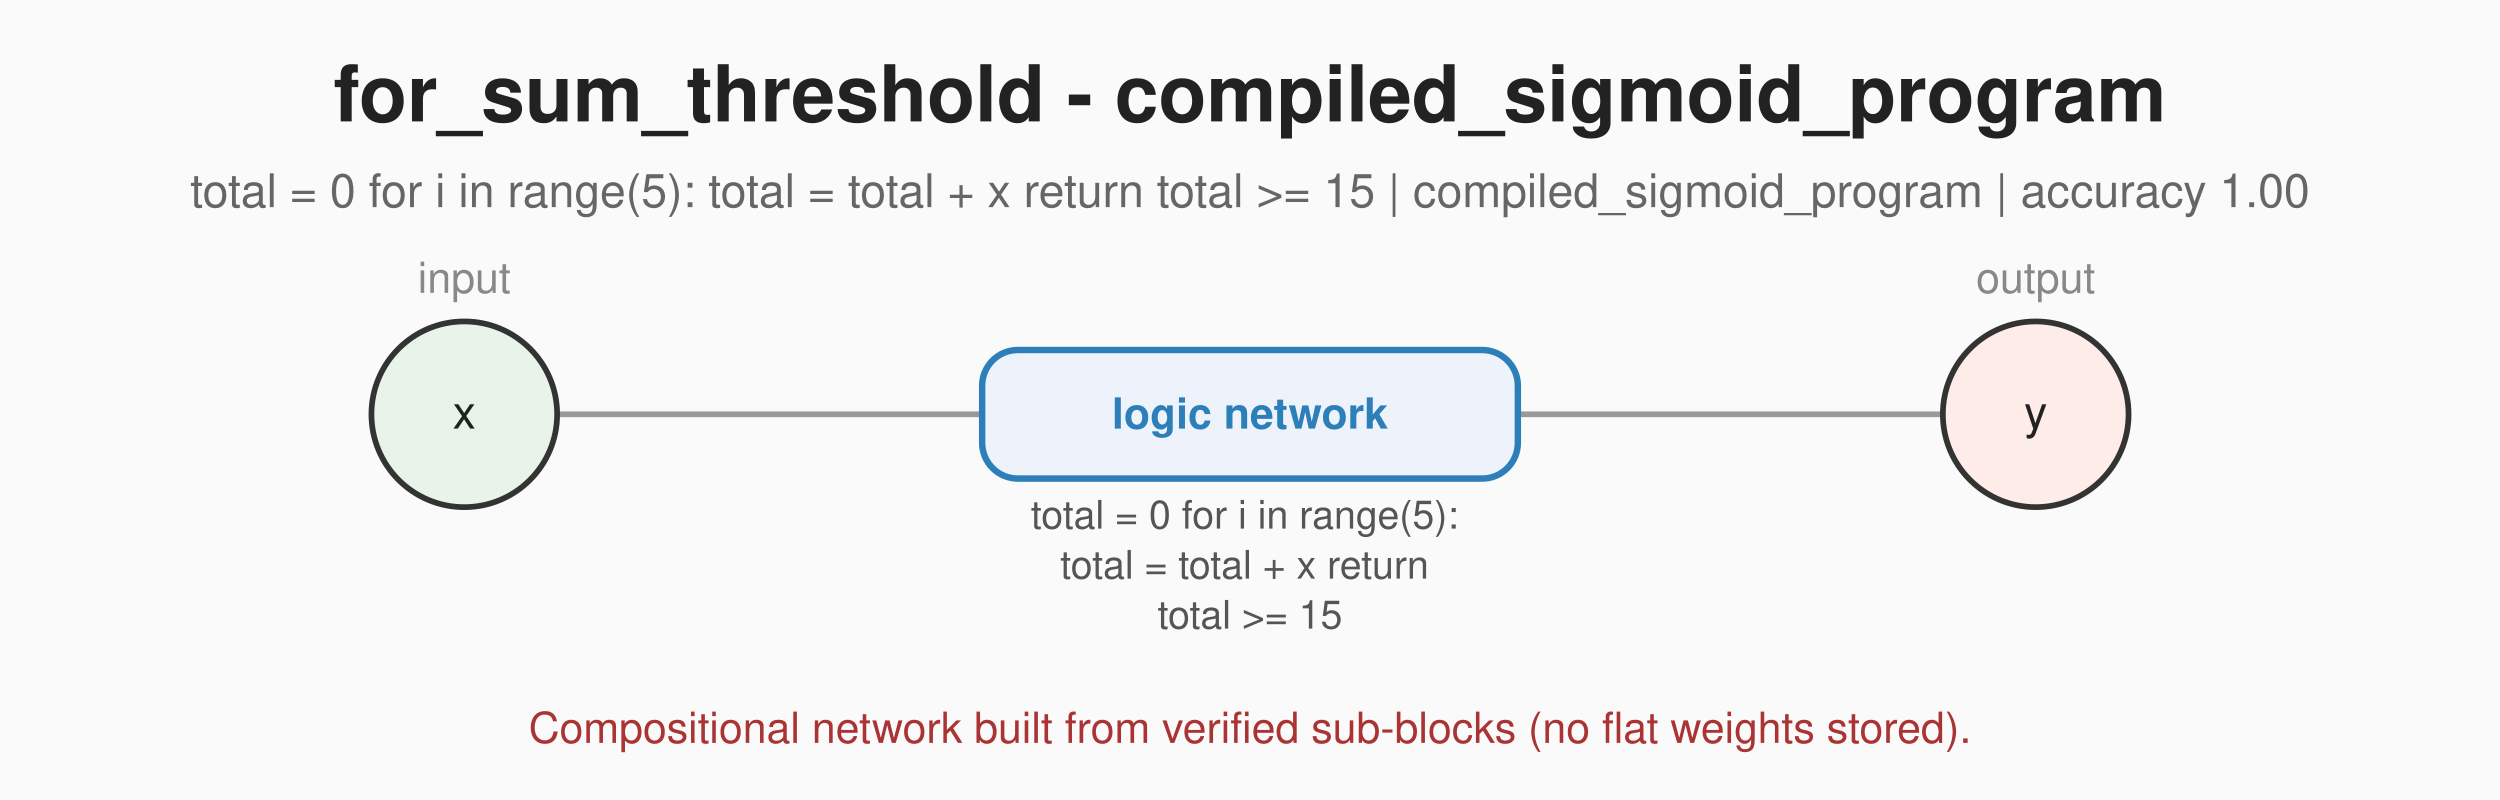
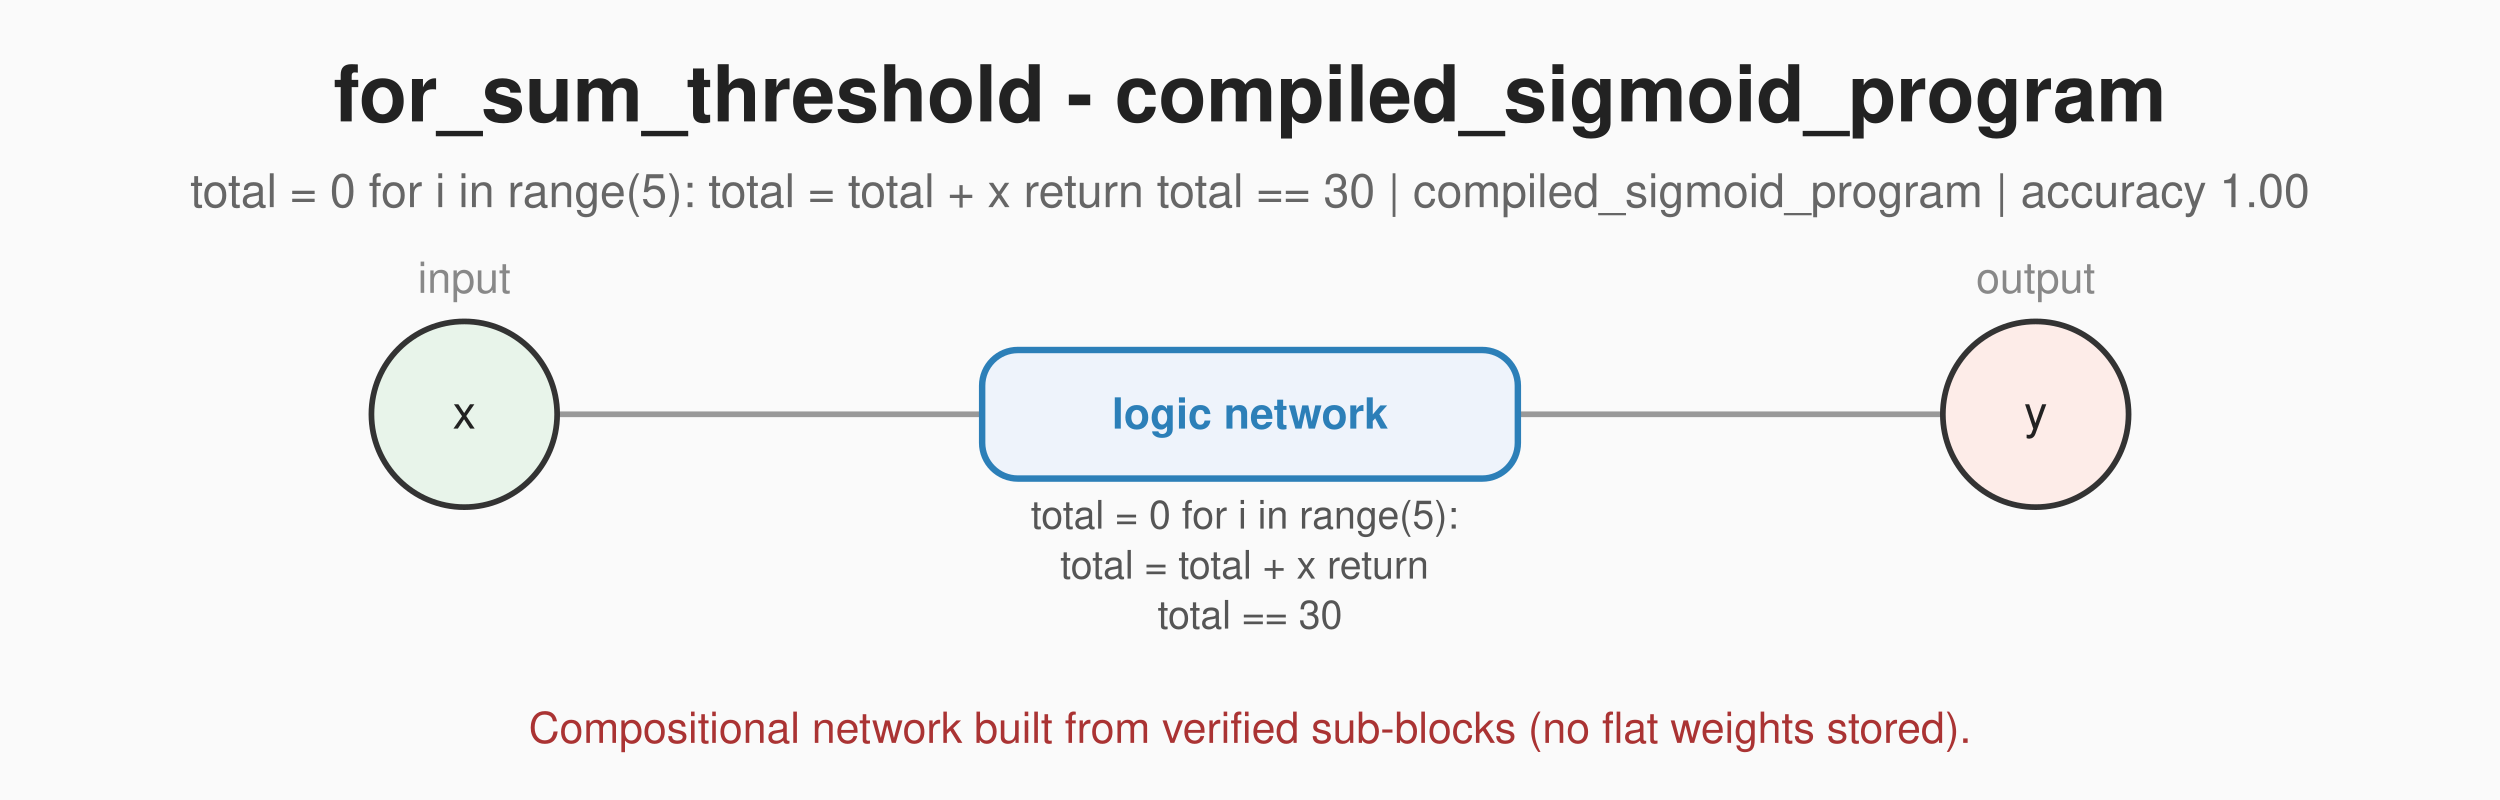
<svg xmlns="http://www.w3.org/2000/svg" width="700" height="224.0" viewBox="0 0 700 224.0" font-family="Helvetica, Arial, sans-serif">
  <style type="text/css">
  .edge { cursor: pointer; }
  .edge-line { transition: stroke-width .15s, stroke-opacity .15s; }
  .edge:hover .edge-line { stroke-opacity: 1; stroke-width: 5; }
  .edge .wlabel { transition: opacity .15s; }
  .edge:hover .wlabel rect { stroke-width: 2; }
  .neuron { cursor: pointer; transition: stroke-width .15s; }
  .neuron:hover { stroke-width: 3; }
  .neuron.dim { opacity: .35; }
  .edge.dim .edge-line { opacity: .2; }
  .edge.dim .wlabel { opacity: .25; }
  svg.hide-weights .wlabel { display: none; }
  svg.hide-biases .bias-label { display: none; }
</style>
  <rect width="700" height="224.0" fill="#fafafa" />
  <text x="350.0" y="34" text-anchor="middle" font-size="22" font-weight="bold" fill="#222">for_sum_threshold - compiled_sigmoid_program</text>
  <text x="350.0" y="58" text-anchor="middle" font-size="13" fill="#666">
        total = 0
        for i in range(5):
            total = total + x
-         return total &gt;= 15
+         return total == 30
          |  compiled_sigmoid_program  |  accuracy 1.00</text>
  <g id="diagram">
    <line x1="130.0" y1="116.0" x2="275.0" y2="116.0" stroke="#999" stroke-width="1.6" />
    <line x1="425.0" y1="116.0" x2="570.0" y2="116.0" stroke="#999" stroke-width="1.6" />
    <rect x="275.0" y="98.0" width="150" height="36" rx="10" fill="#eef3fb" stroke="#2c7fb8" stroke-width="1.8" />
    <text x="350.0" y="120.0" text-anchor="middle" font-size="12" fill="#2c7fb8" font-weight="bold">logic network</text>
    <text x="350.0" y="148.0" text-anchor="middle" font-size="11" fill="#555">
      <tspan x="350.0" dy="0">total = 0 for i in range(5):</tspan>
      <tspan x="350.0" dy="14">total = total + x return</tspan>
-       <tspan x="350.0" dy="14">total &gt;= 15</tspan>
+       <tspan x="350.0" dy="14">total == 30</tspan>
    </text>
    <circle cx="130.0" cy="116.0" r="26" fill="#e8f4ea" stroke="#333333" stroke-width="1.6" />
    <text x="130.0" y="120.0" text-anchor="middle" font-size="13" fill="#222">x</text>
    <circle cx="570.0" cy="116.0" r="26" fill="#fdece8" stroke="#333333" stroke-width="1.6" />
    <text x="570.0" y="120.0" text-anchor="middle" font-size="13" fill="#222">y</text>
    <text x="130.0" y="82.0" text-anchor="middle" font-size="12" fill="#888">input</text>
    <text x="570.0" y="82.0" text-anchor="middle" font-size="12" fill="#888">output</text>
    <text x="350.0" y="208.0" text-anchor="middle" font-size="12" fill="#a33">Compositional network built from verified sub-blocks (no flat weights stored).</text>
  </g>
</svg>
